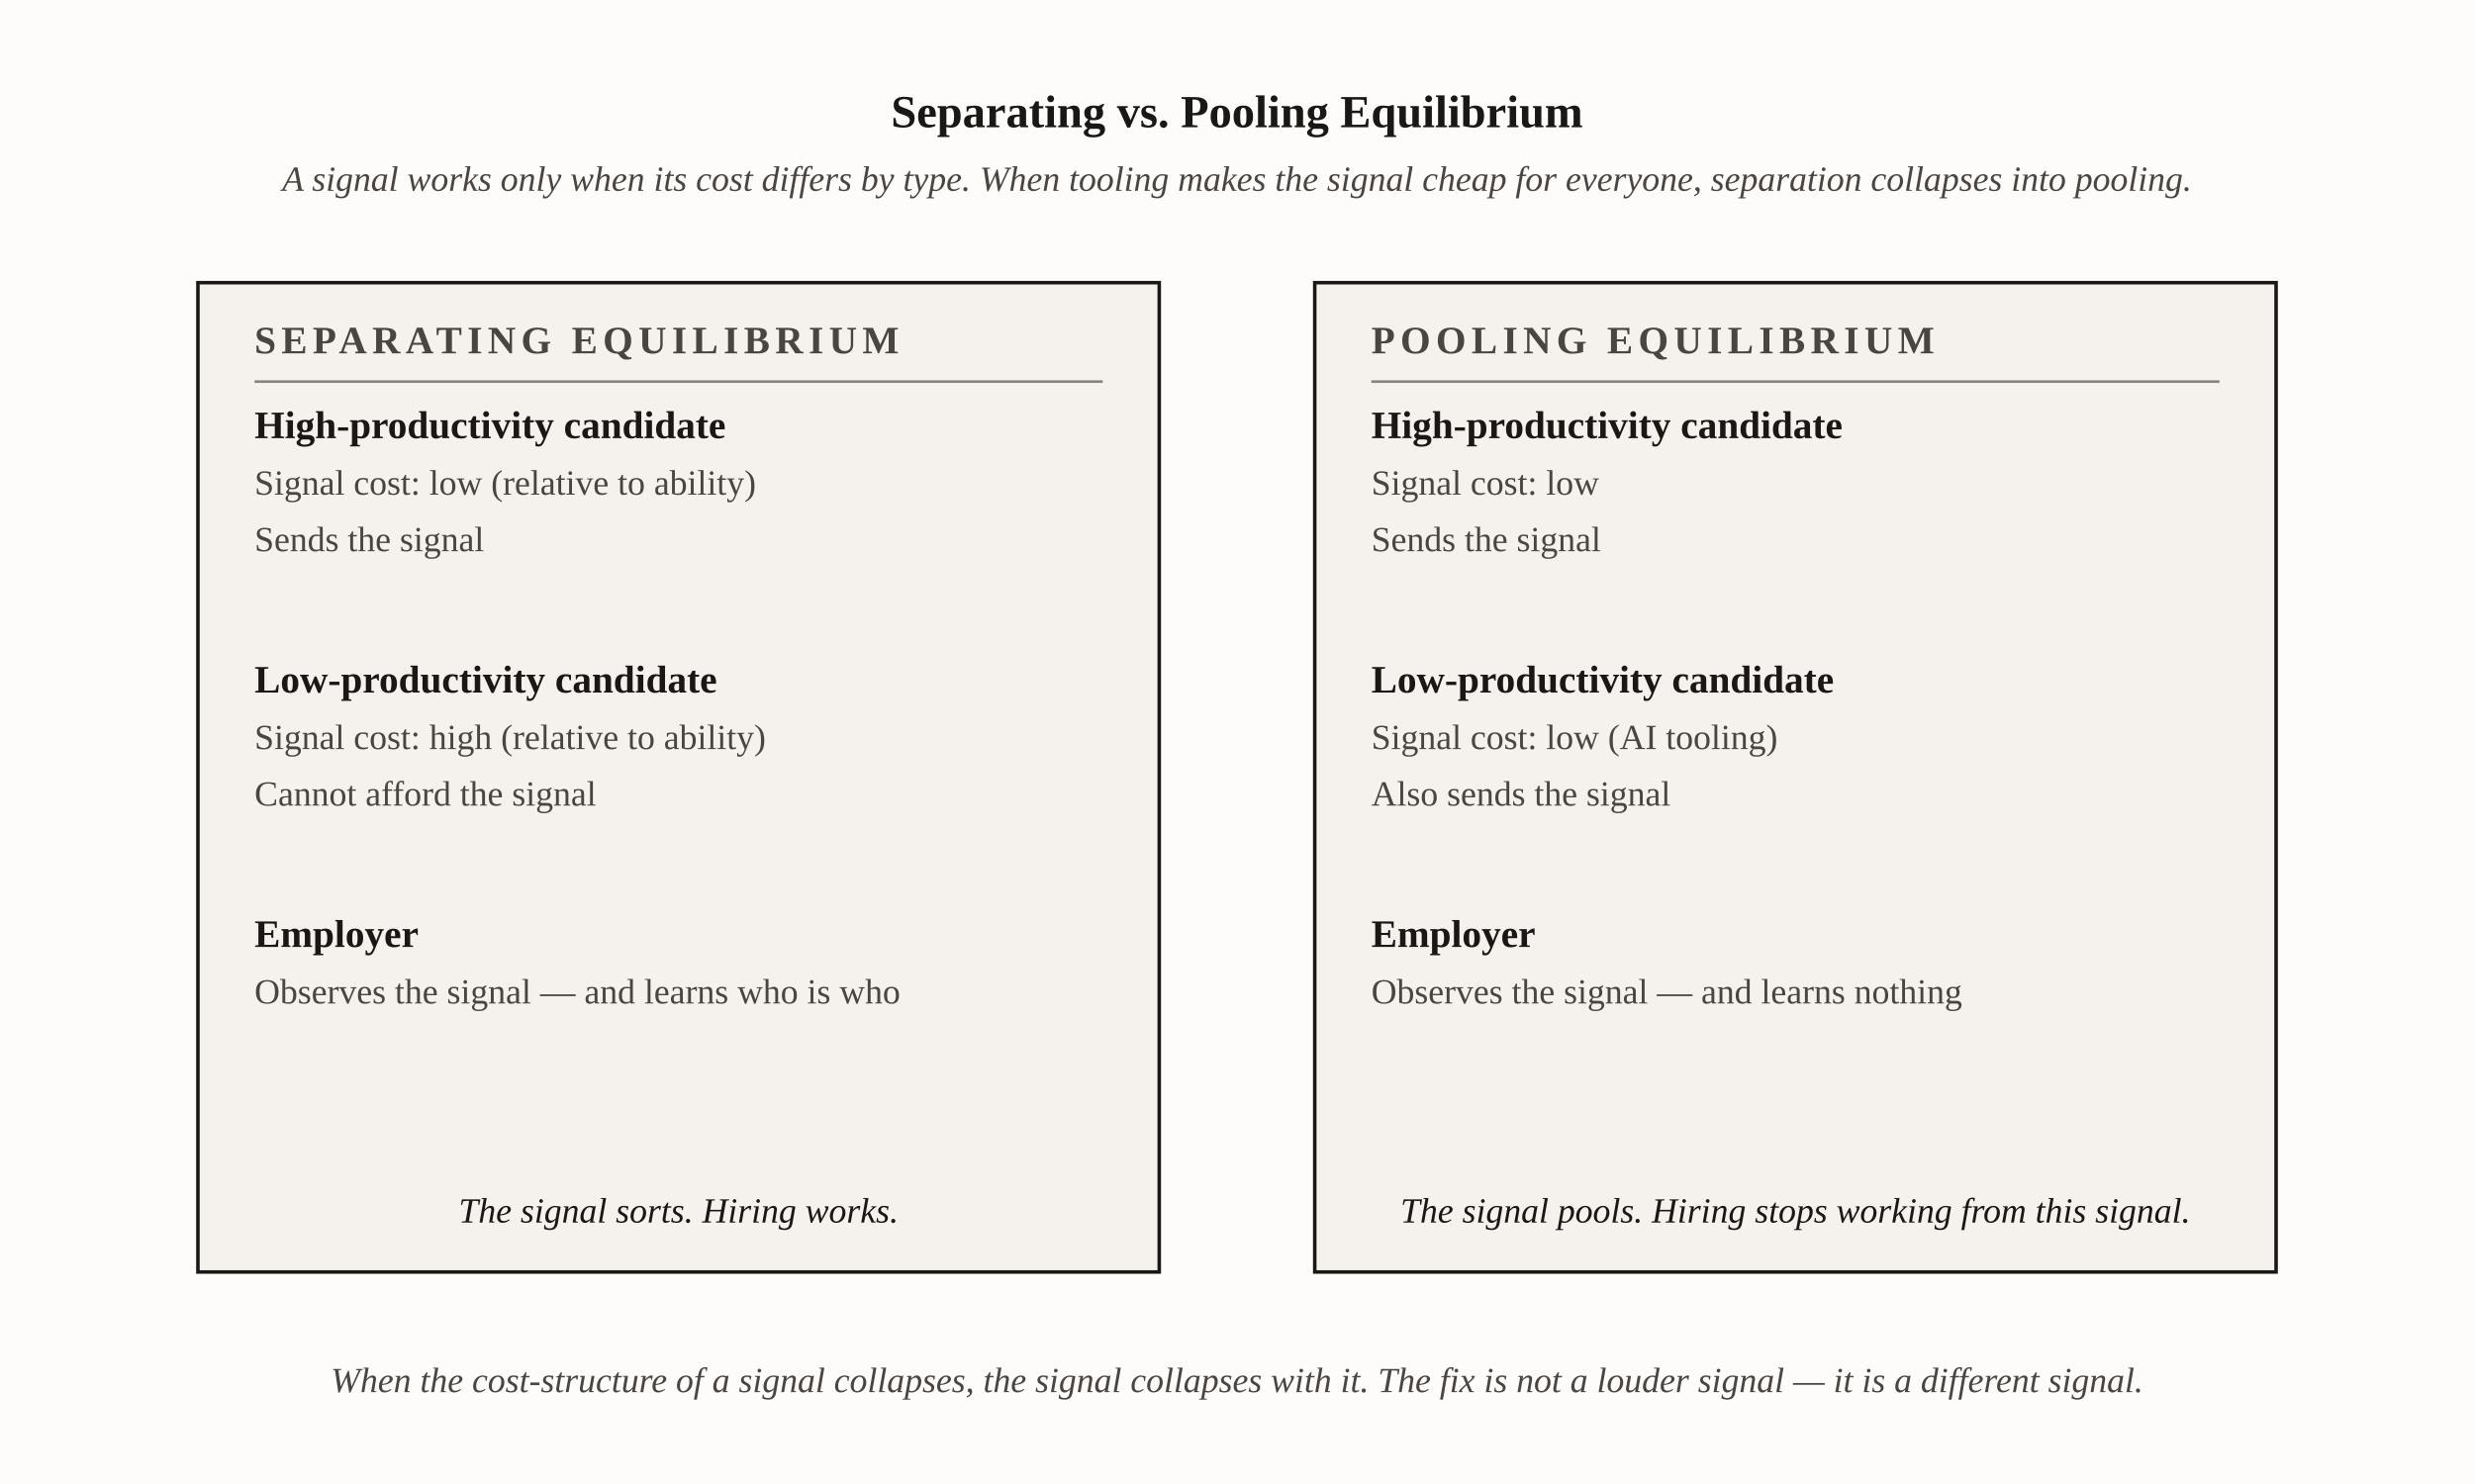
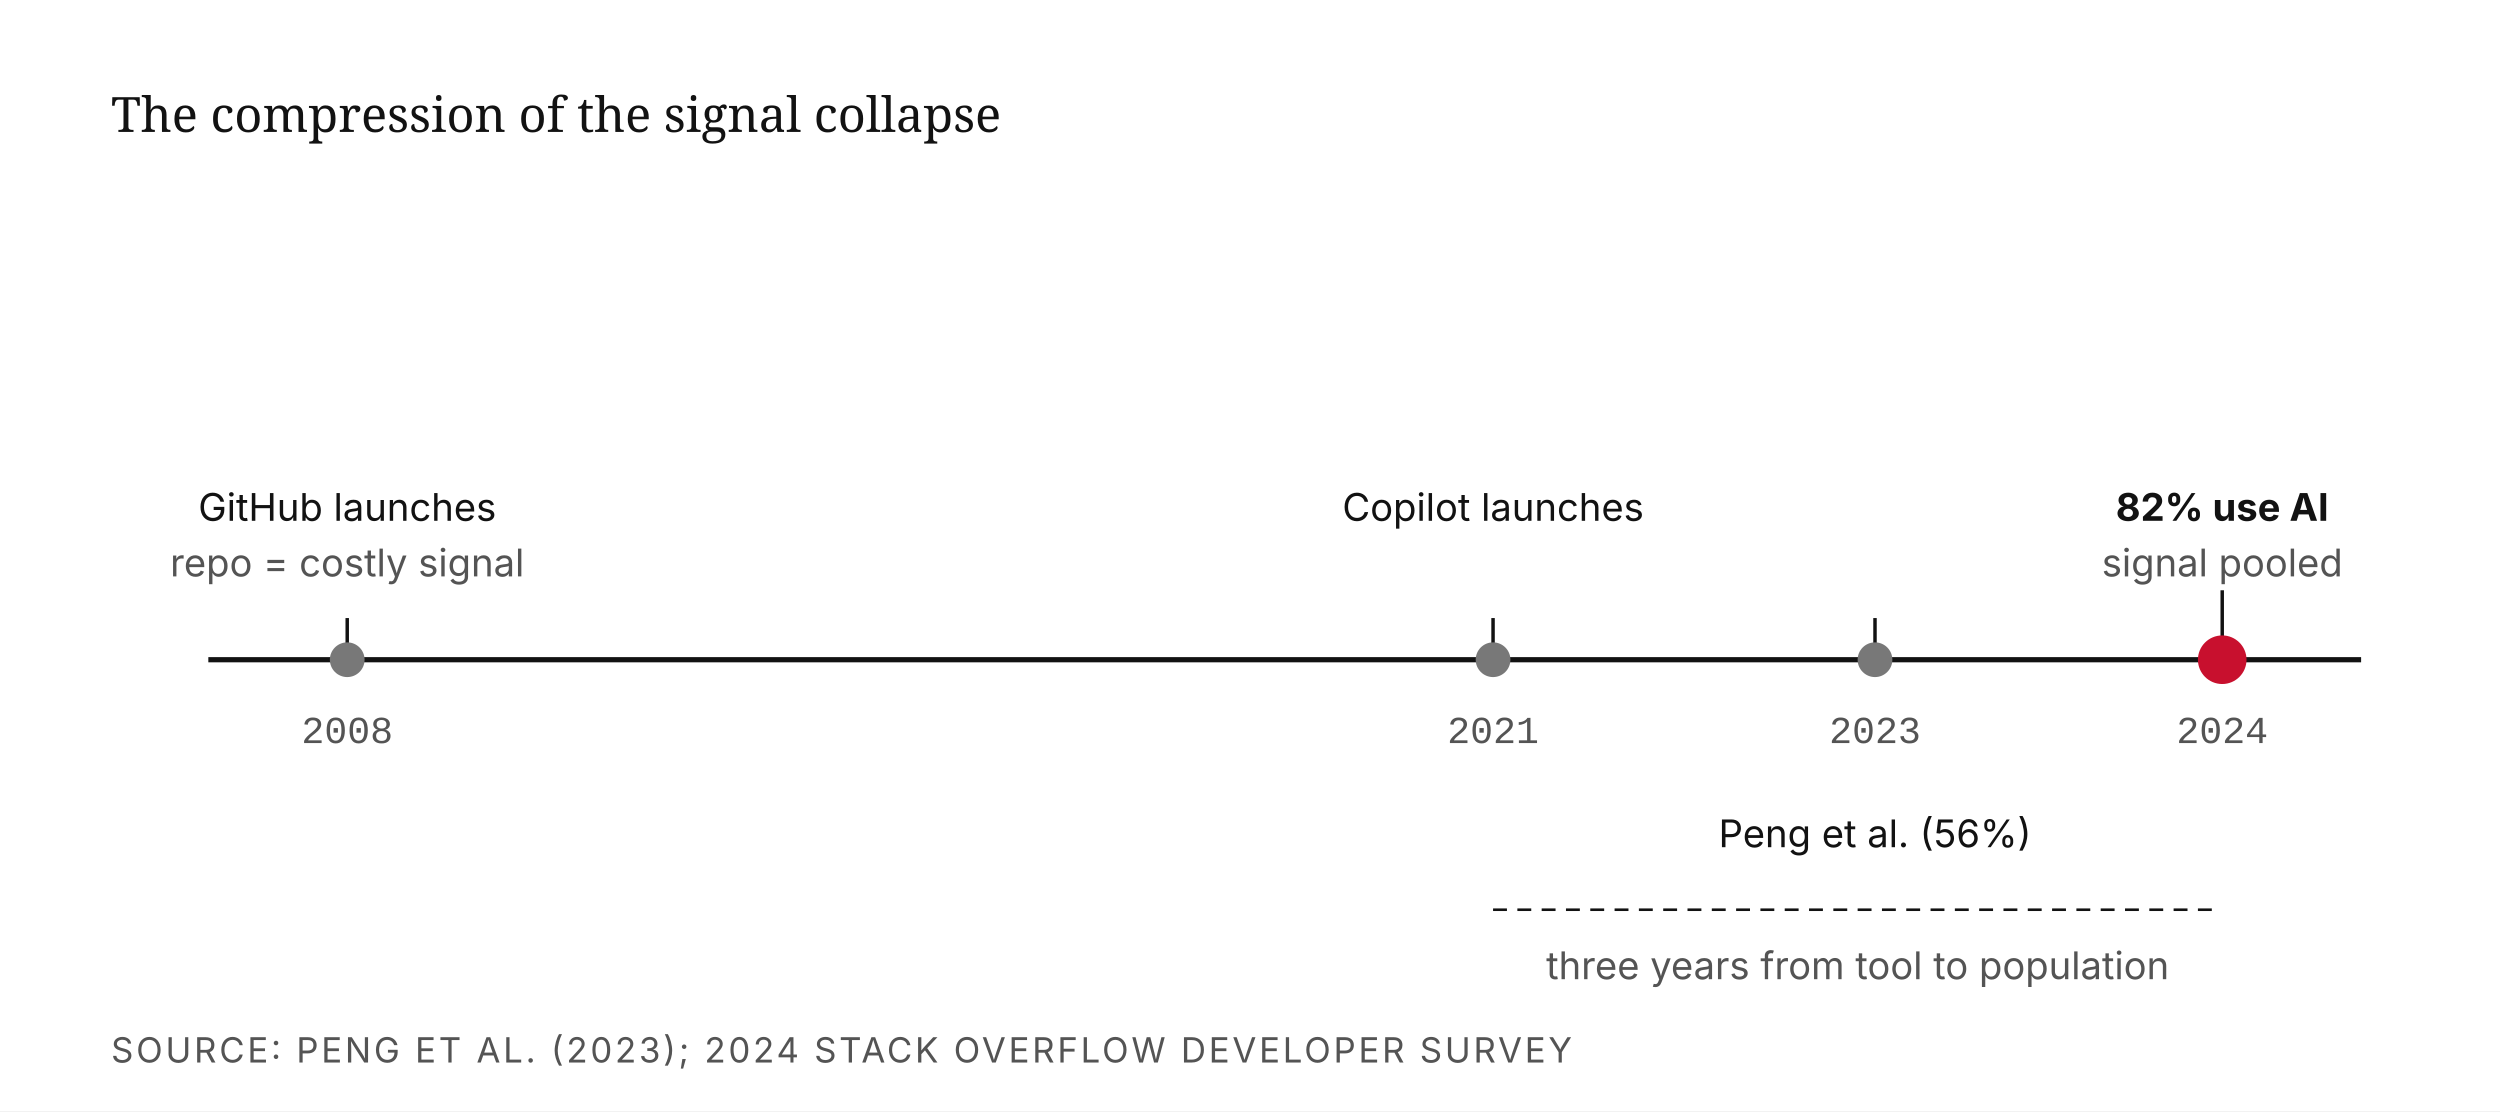
- <svg xmlns="http://www.w3.org/2000/svg" viewBox="0 0 700 420">
-   <defs>
-     <marker id="arrow" markerWidth="8" markerHeight="6" refX="7" refY="3" orient="auto">
-       <polygon points="0 0, 8 3, 0 6" fill="#1a1714" />
-     </marker>
-   </defs>
-   <rect x="0" y="0" width="700" height="420" fill="#fdfcfb" />
-   <text x="350.0" y="36" font-family="Georgia, 'Times New Roman', serif" font-size="13" font-weight="bold" fill="#1a1714" text-anchor="middle">Separating vs. Pooling Equilibrium</text>
-   <text x="350.0" y="54" font-family="Georgia, 'Times New Roman', serif" font-size="10" font-style="italic" fill="#4a4540" text-anchor="middle">A signal works only when its cost differs by type. When tooling makes the signal cheap for everyone, separation collapses into pooling.</text>
-   <rect x="56" y="80" width="272" height="280" fill="#f5f2ee" stroke="#1a1714" stroke-width="1" />
-   <text x="72" y="100" font-family="Georgia, 'Times New Roman', serif" font-size="11" font-weight="bold" fill="#4a4540" letter-spacing="1.5">SEPARATING EQUILIBRIUM</text>
-   <line x1="72" y1="108" x2="312" y2="108" stroke="#8a8480" stroke-width="0.75" />
-   <text x="72" y="124" font-family="Georgia, 'Times New Roman', serif" font-size="11" font-weight="bold" fill="#1a1714">High-productivity candidate</text>
-   <text x="72" y="140" font-family="Georgia, 'Times New Roman', serif" font-size="10" fill="#4a4540">Signal cost: low (relative to ability)</text>
-   <text x="72" y="156" font-family="Georgia, 'Times New Roman', serif" font-size="10" fill="#4a4540">Sends the signal</text>
-   <text x="72" y="196" font-family="Georgia, 'Times New Roman', serif" font-size="11" font-weight="bold" fill="#1a1714">Low-productivity candidate</text>
-   <text x="72" y="212" font-family="Georgia, 'Times New Roman', serif" font-size="10" fill="#4a4540">Signal cost: high (relative to ability)</text>
-   <text x="72" y="228" font-family="Georgia, 'Times New Roman', serif" font-size="10" fill="#4a4540">Cannot afford the signal</text>
-   <text x="72" y="268" font-family="Georgia, 'Times New Roman', serif" font-size="11" font-weight="bold" fill="#1a1714">Employer</text>
-   <text x="72" y="284" font-family="Georgia, 'Times New Roman', serif" font-size="10" fill="#4a4540">Observes the signal — and learns who is who</text>
-   <text x="192" y="346" font-family="Georgia, 'Times New Roman', serif" font-size="10" font-style="italic" fill="#1a1714" text-anchor="middle">The signal sorts. Hiring works.</text>
-   <rect x="372" y="80" width="272" height="280" fill="#f5f2ee" stroke="#1a1714" stroke-width="1" />
-   <text x="388" y="100" font-family="Georgia, 'Times New Roman', serif" font-size="11" font-weight="bold" fill="#4a4540" letter-spacing="1.5">POOLING EQUILIBRIUM</text>
-   <line x1="388" y1="108" x2="628" y2="108" stroke="#8a8480" stroke-width="0.75" />
-   <text x="388" y="124" font-family="Georgia, 'Times New Roman', serif" font-size="11" font-weight="bold" fill="#1a1714">High-productivity candidate</text>
-   <text x="388" y="140" font-family="Georgia, 'Times New Roman', serif" font-size="10" fill="#4a4540">Signal cost: low</text>
-   <text x="388" y="156" font-family="Georgia, 'Times New Roman', serif" font-size="10" fill="#4a4540">Sends the signal</text>
-   <text x="388" y="196" font-family="Georgia, 'Times New Roman', serif" font-size="11" font-weight="bold" fill="#1a1714">Low-productivity candidate</text>
-   <text x="388" y="212" font-family="Georgia, 'Times New Roman', serif" font-size="10" fill="#4a4540">Signal cost: low (AI tooling)</text>
-   <text x="388" y="228" font-family="Georgia, 'Times New Roman', serif" font-size="10" fill="#4a4540">Also sends the signal</text>
-   <text x="388" y="268" font-family="Georgia, 'Times New Roman', serif" font-size="11" font-weight="bold" fill="#1a1714">Employer</text>
-   <text x="388" y="284" font-family="Georgia, 'Times New Roman', serif" font-size="10" fill="#4a4540">Observes the signal — and learns nothing</text>
-   <text x="508" y="346" font-family="Georgia, 'Times New Roman', serif" font-size="10" font-style="italic" fill="#1a1714" text-anchor="middle">The signal pools. Hiring stops working from this signal.</text>
-   <text x="350.0" y="394" font-family="Georgia, 'Times New Roman', serif" font-size="10" font-style="italic" fill="#4a4540" text-anchor="middle">When the cost-structure of a signal collapses, the signal collapses with it. The fix is not a louder signal — it is a different signal.</text>
+ <svg xmlns="http://www.w3.org/2000/svg" viewBox="0 0 720 320" role="img" aria-labelledby="fig-title-01-03">
+   <rect x="0" y="0" width="720" height="320" fill="#FFFFFF" />
+   <text x="32" y="38" font-family="'EB Garamond','Garamond',Georgia,serif" font-size="14" fill="#121212">The compression of the signal collapse</text>
+   <line x1="60" y1="190" x2="680" y2="190" stroke="#121212" stroke-width="1.5" />
+   <line x1="100" y1="190" x2="100" y2="178" stroke="#121212" stroke-width="1" />
+   <circle cx="100" cy="190" r="5" fill="#787878" />
+   <text x="100" y="214" font-family="'JetBrains Mono','Fira Code','Courier New',monospace" font-size="11" fill="#545454" text-anchor="middle">2008</text>
+   <text x="100" y="150" font-family="'Inter',-apple-system,'Helvetica Neue',sans-serif" font-size="11" fill="#121212" text-anchor="middle">GitHub launches</text>
+   <text x="100" y="166" font-family="'Inter',-apple-system,'Helvetica Neue',sans-serif" font-size="11" fill="#545454" text-anchor="middle">repo = costly signal</text>
+   <line x1="430" y1="190" x2="430" y2="178" stroke="#121212" stroke-width="1" />
+   <circle cx="430" cy="190" r="5" fill="#787878" />
+   <text x="430" y="214" font-family="'JetBrains Mono','Fira Code','Courier New',monospace" font-size="11" fill="#545454" text-anchor="middle">2021</text>
+   <text x="430" y="150" font-family="'Inter',-apple-system,'Helvetica Neue',sans-serif" font-size="11" fill="#121212" text-anchor="middle">Copilot launches</text>
+   <line x1="540" y1="190" x2="540" y2="178" stroke="#121212" stroke-width="1" />
+   <circle cx="540" cy="190" r="5" fill="#787878" />
+   <text x="540" y="214" font-family="'JetBrains Mono','Fira Code','Courier New',monospace" font-size="11" fill="#545454" text-anchor="middle">2023</text>
+   <text x="540" y="244" font-family="'Inter',-apple-system,'Helvetica Neue',sans-serif" font-size="11" fill="#121212" text-anchor="middle">Peng et al. (56%)</text>
+   <line x1="640" y1="190" x2="640" y2="170" stroke="#121212" stroke-width="1" />
+   <circle cx="640" cy="190" r="7" fill="#C8102E" />
+   <text x="640" y="214" font-family="'JetBrains Mono','Fira Code','Courier New',monospace" font-size="11" fill="#545454" text-anchor="middle">2024</text>
+   <text x="640" y="150" font-family="'Inter',-apple-system,'Helvetica Neue',sans-serif" font-size="11" font-weight="700" fill="#121212" text-anchor="middle">82% use AI</text>
+   <text x="640" y="166" font-family="'Inter',-apple-system,'Helvetica Neue',sans-serif" font-size="11" fill="#545454" text-anchor="middle">signal pooled</text>
+   <line x1="430" y1="262" x2="640" y2="262" stroke="#121212" stroke-width="0.75" stroke-dasharray="4 3" />
+   <text x="535" y="282" font-family="'Inter',-apple-system,'Helvetica Neue',sans-serif" font-size="11" fill="#545454" text-anchor="middle">three years from tool to population</text>
+   <text x="32" y="306" font-family="'Inter',-apple-system,'Helvetica Neue',sans-serif" font-size="10" fill="#545454" letter-spacing="0.08em">SOURCE: PENG ET AL. (2023); 2024 STACK OVERFLOW DEVELOPER SURVEY</text>
</svg>
